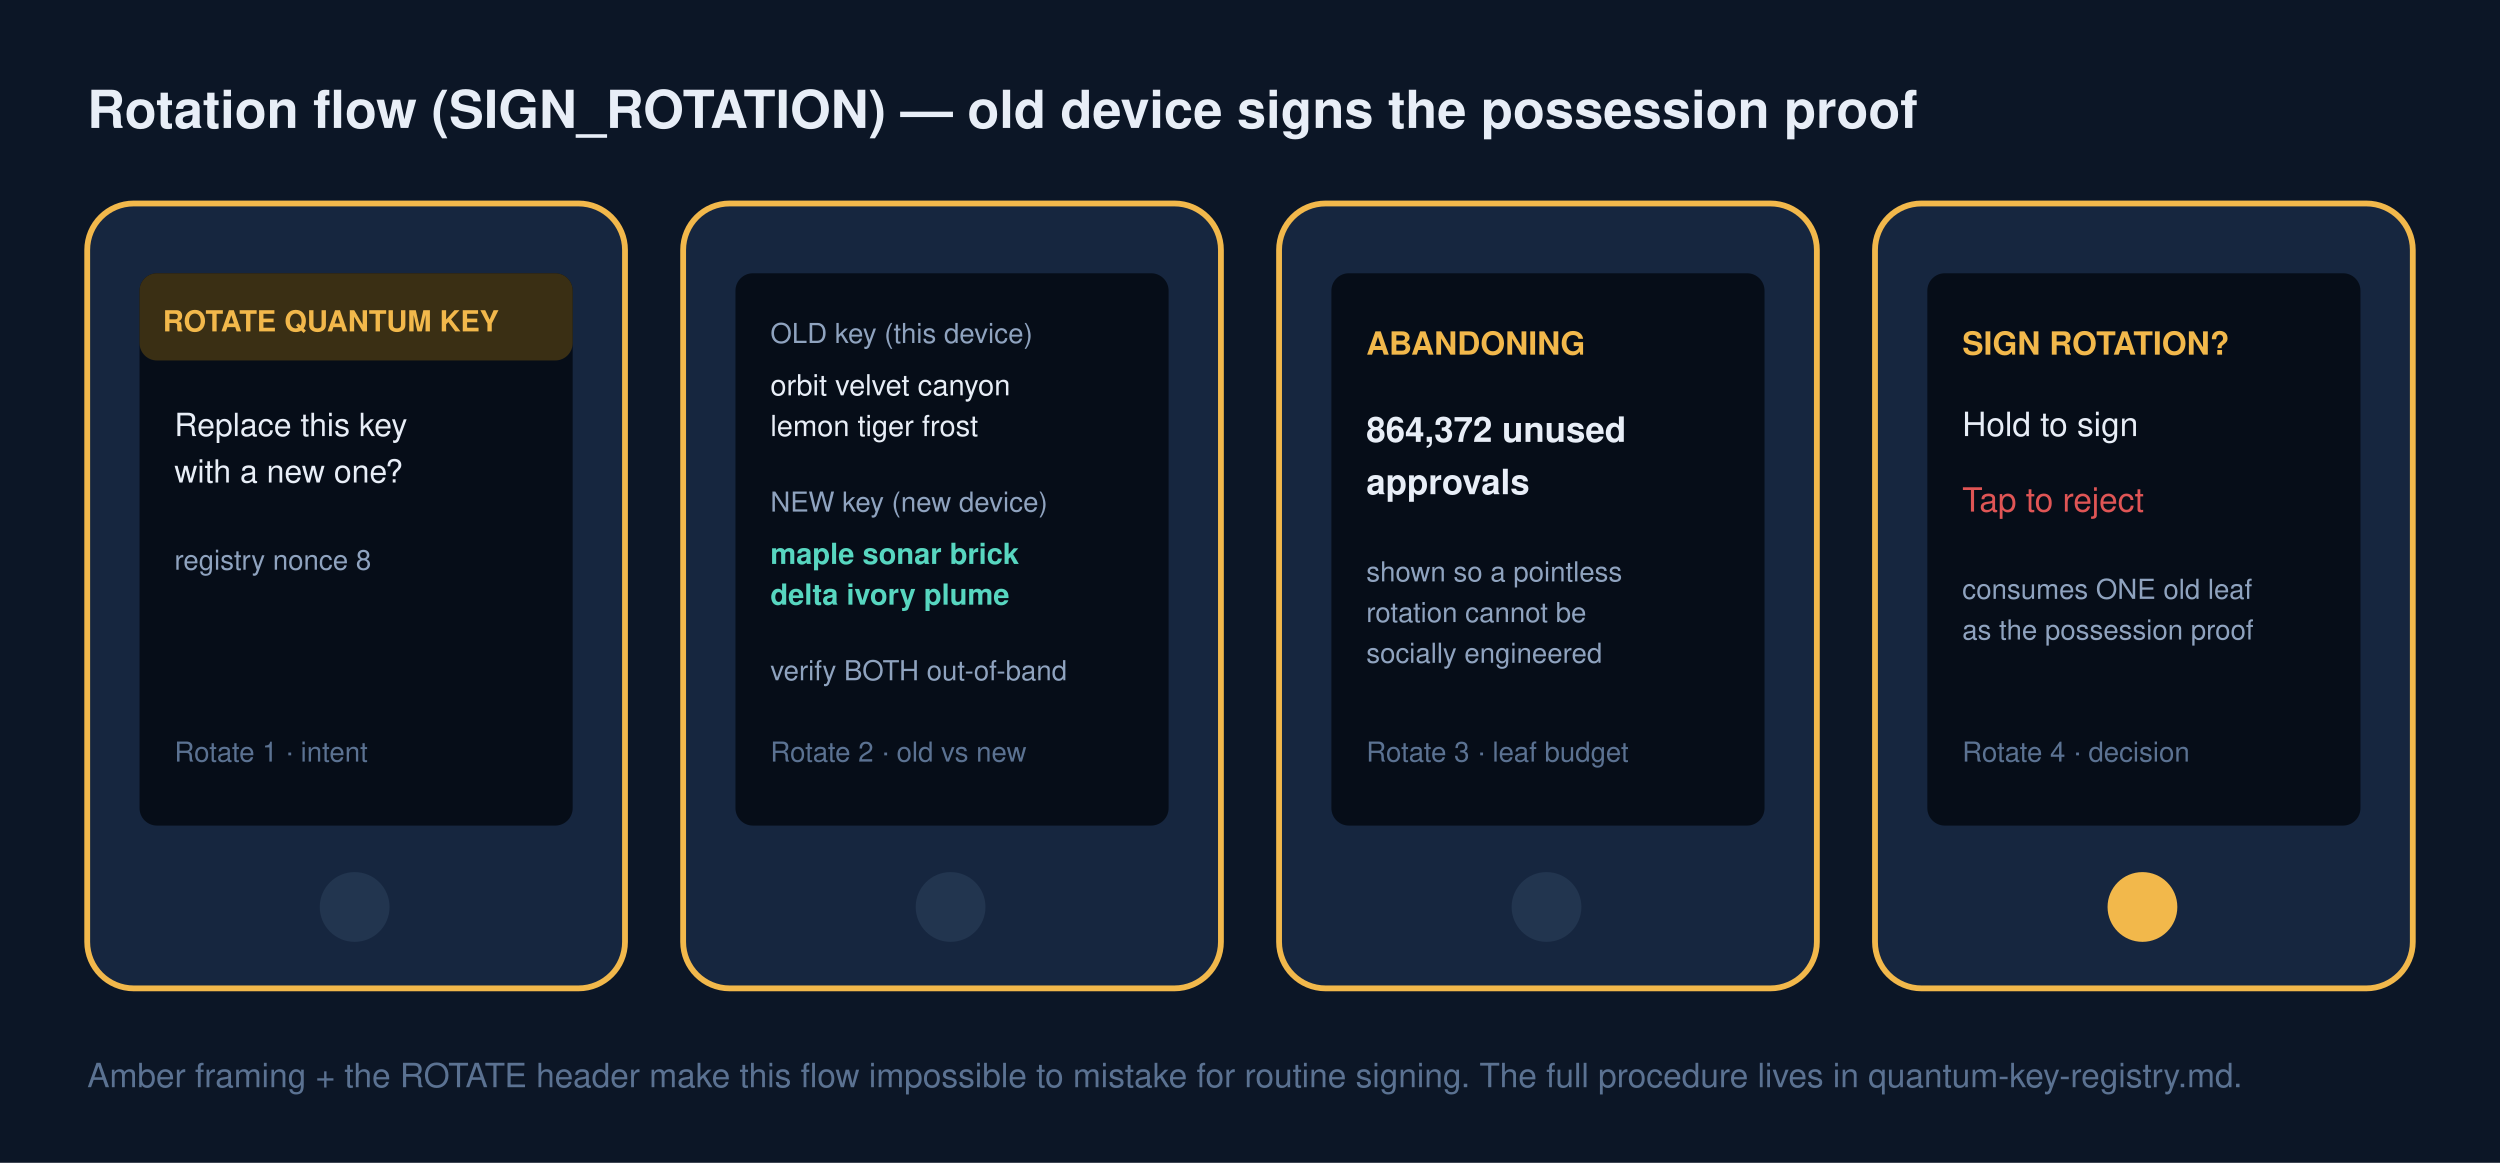
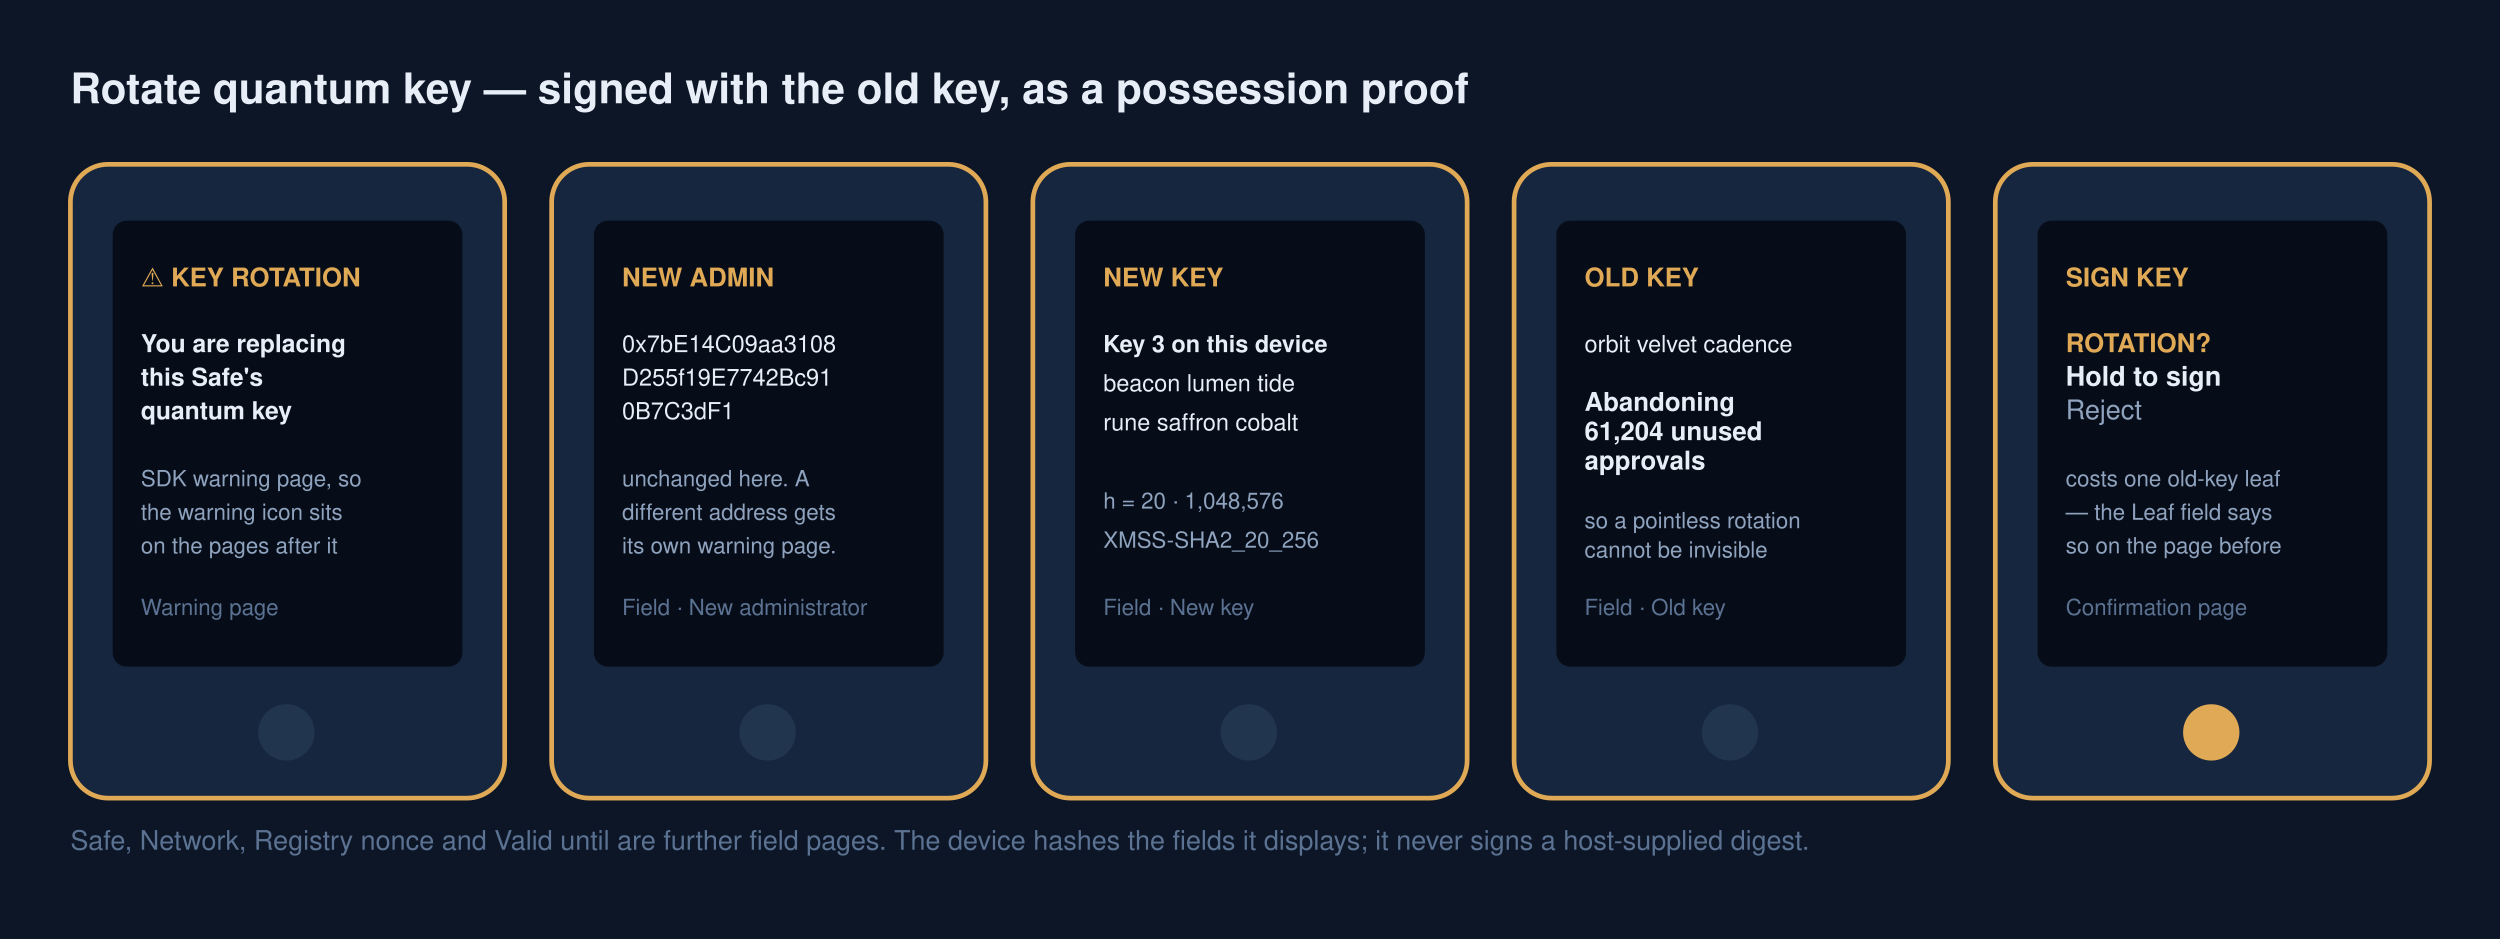
- <svg xmlns="http://www.w3.org/2000/svg" width="860" height="400" viewBox="0 0 860 400" font-family="Segoe UI, Helvetica, Arial, sans-serif">
-   <rect width="860" height="400" fill="#0c1626" />
-   <text x="30" y="44" fill="#e8eef7" font-size="18" font-weight="700">Rotation flow (SIGN_ROTATION) — old device signs the possession proof</text>
+ <svg xmlns="http://www.w3.org/2000/svg" width="1065" height="400" viewBox="0 0 1065 400" font-family="Segoe UI, Helvetica, Arial, sans-serif">
+   <rect width="1065" height="400" fill="#0c1626" />
+   <text x="30" y="44" fill="#e8eef7" font-size="18" font-weight="700">Rotate quantum key — signed with the old key, as a possession proof</text>
  <g>
-     <rect x="30" y="70" width="185" height="270" rx="16" fill="#16263f" stroke="#f2b84b" stroke-width="2" />
+     <rect x="30" y="70" width="185" height="270" rx="16" fill="#16263f" stroke="#e0a955" stroke-width="2" />
    <rect x="48" y="94" width="149" height="190" rx="6" fill="#060d18" />
-     <rect x="48" y="94" width="149" height="30" rx="6" fill="#3a2f14" />
-     <text x="56" y="114" fill="#f2b84b" font-size="10" font-weight="700">ROTATE QUANTUM KEY</text>
-     <text x="60" y="150" fill="#e8eef7" font-size="11">Replace this key</text>
-     <text x="60" y="166" fill="#e8eef7" font-size="11">with a new one?</text>
-     <text x="60" y="196" fill="#8fa3bf" font-size="9.5">registry nonce 8</text>
-     <text x="60" y="262" fill="#5b7292" font-size="9.5">Rotate 1 · intent</text>
+     <text x="60" y="122" fill="#e0a955" font-size="11" font-weight="700">⚠ KEY ROTATION</text>
+     <text x="60" y="150" fill="#e8eef7" font-size="10.5" font-weight="700">You are replacing</text>
+     <text x="60" y="164.286" fill="#e8eef7" font-size="10.5" font-weight="700">this Safe's</text>
+     <text x="60" y="178.571" fill="#e8eef7" font-size="10.5" font-weight="700">quantum key</text>
+     <text x="60" y="207.143" fill="#8fa3bf" font-size="9.5">SDK warning page, so</text>
+     <text x="60" y="221.429" fill="#8fa3bf" font-size="9.5">the warning icon sits</text>
+     <text x="60" y="235.714" fill="#8fa3bf" font-size="9.5">on the pages after it</text>
+     <text x="60" y="262" fill="#5b7292" font-size="9.5">Warning page</text>
    <circle cx="122" cy="312" r="12" fill="#22354f" />
  </g>
  <g>
-     <rect x="235" y="70" width="185" height="270" rx="16" fill="#16263f" stroke="#f2b84b" stroke-width="2" />
+     <rect x="235" y="70" width="185" height="270" rx="16" fill="#16263f" stroke="#e0a955" stroke-width="2" />
    <rect x="253" y="94" width="149" height="190" rx="6" fill="#060d18" />
-     <text x="265" y="118" fill="#8fa3bf" font-size="9.5">OLD key (this device)</text>
-     <text x="265" y="136" fill="#e8eef7" font-size="10">orbit velvet canyon</text>
-     <text x="265" y="150" fill="#e8eef7" font-size="10">lemon tiger frost</text>
-     <text x="265" y="176" fill="#8fa3bf" font-size="9.5">NEW key (new device)</text>
-     <text x="265" y="194" fill="#57d6c0" font-size="10" font-weight="700">maple sonar brick</text>
-     <text x="265" y="208" fill="#57d6c0" font-size="10" font-weight="700">delta ivory plume</text>
-     <text x="265" y="234" fill="#8fa3bf" font-size="9.5">verify BOTH out-of-band</text>
-     <text x="265" y="262" fill="#5b7292" font-size="9.5">Rotate 2 · old vs new</text>
+     <text x="265" y="122" fill="#e0a955" font-size="11" font-weight="700">NEW ADMIN</text>
+     <text x="265" y="150" fill="#e8eef7" font-size="10">0x7bE14C09aa3108</text>
+     <text x="265" y="164.286" fill="#e8eef7" font-size="10">D255f19E7742Bc91</text>
+     <text x="265" y="178.571" fill="#e8eef7" font-size="10">0B7C3dF1</text>
+     <text x="265" y="207.143" fill="#8fa3bf" font-size="9.5">unchanged here. A</text>
+     <text x="265" y="221.429" fill="#8fa3bf" font-size="9.5">different address gets</text>
+     <text x="265" y="235.714" fill="#8fa3bf" font-size="9.5">its own warning page.</text>
+     <text x="265" y="262" fill="#5b7292" font-size="9.5">Field · New administrator</text>
    <circle cx="327" cy="312" r="12" fill="#22354f" />
  </g>
  <g>
-     <rect x="440" y="70" width="185" height="270" rx="16" fill="#16263f" stroke="#f2b84b" stroke-width="2" />
+     <rect x="440" y="70" width="185" height="270" rx="16" fill="#16263f" stroke="#e0a955" stroke-width="2" />
    <rect x="458" y="94" width="149" height="190" rx="6" fill="#060d18" />
-     <text x="470" y="122" fill="#f2b84b" font-size="11" font-weight="700">ABANDONING</text>
-     <text x="470" y="152" fill="#e8eef7" font-size="12" font-weight="700">864,372 unused</text>
-     <text x="470" y="170" fill="#e8eef7" font-size="12" font-weight="700">approvals</text>
-     <text x="470" y="200" fill="#8fa3bf" font-size="9.5">shown so a pointless</text>
-     <text x="470" y="214" fill="#8fa3bf" font-size="9.5">rotation cannot be</text>
-     <text x="470" y="228" fill="#8fa3bf" font-size="9.5">socially engineered</text>
-     <text x="470" y="262" fill="#5b7292" font-size="9.5">Rotate 3 · leaf budget</text>
+     <text x="470" y="122" fill="#e0a955" font-size="11" font-weight="700">NEW KEY</text>
+     <text x="470" y="150" fill="#e8eef7" font-size="10" font-weight="700">Key 3 on this device</text>
+     <text x="470" y="166.667" fill="#e8eef7" font-size="10">beacon lumen tide</text>
+     <text x="470" y="183.333" fill="#e8eef7" font-size="10">rune saffron cobalt</text>
+     <text x="470" y="216.667" fill="#8fa3bf" font-size="9.5">h = 20 · 1,048,576</text>
+     <text x="470" y="233.333" fill="#8fa3bf" font-size="9.5">XMSS-SHA2_20_256</text>
+     <text x="470" y="262" fill="#5b7292" font-size="9.5">Field · New key</text>
    <circle cx="532" cy="312" r="12" fill="#22354f" />
  </g>
  <g>
-     <rect x="645" y="70" width="185" height="270" rx="16" fill="#16263f" stroke="#f2b84b" stroke-width="2" />
+     <rect x="645" y="70" width="185" height="270" rx="16" fill="#16263f" stroke="#e0a955" stroke-width="2" />
    <rect x="663" y="94" width="149" height="190" rx="6" fill="#060d18" />
-     <text x="675" y="122" fill="#f2b84b" font-size="11" font-weight="700">SIGN ROTATION?</text>
-     <text x="675" y="150" fill="#e8eef7" font-size="11.5">Hold to sign</text>
-     <text x="675" y="176" fill="#e05555" font-size="11.5">Tap to reject</text>
-     <text x="675" y="206" fill="#8fa3bf" font-size="9.5">consumes ONE old leaf</text>
-     <text x="675" y="220" fill="#8fa3bf" font-size="9.5">as the possession proof</text>
-     <text x="675" y="262" fill="#5b7292" font-size="9.5">Rotate 4 · decision</text>
-     <circle cx="737" cy="312" r="12" fill="#f2b84b" />
+     <text x="675" y="122" fill="#e0a955" font-size="11" font-weight="700">OLD KEY</text>
+     <text x="675" y="150" fill="#e8eef7" font-size="10">orbit velvet cadence</text>
+     <text x="675" y="175" fill="#e8eef7" font-size="11" font-weight="700">Abandoning</text>
+     <text x="675" y="187.5" fill="#e8eef7" font-size="11" font-weight="700">61,204 unused</text>
+     <text x="675" y="200" fill="#e8eef7" font-size="11" font-weight="700">approvals</text>
+     <text x="675" y="225" fill="#8fa3bf" font-size="9.5">so a pointless rotation</text>
+     <text x="675" y="237.5" fill="#8fa3bf" font-size="9.5">cannot be invisible</text>
+     <text x="675" y="262" fill="#5b7292" font-size="9.5">Field · Old key</text>
+     <circle cx="737" cy="312" r="12" fill="#22354f" />
  </g>
-   <text x="30" y="374" fill="#5b7292" font-size="11.5">Amber framing + the ROTATE header make this flow impossible to mistake for routine signing. The full procedure lives in quantum-key-registry.md.</text>
+   <g>
+     <rect x="850" y="70" width="185" height="270" rx="16" fill="#16263f" stroke="#e0a955" stroke-width="2" />
+     <rect x="868" y="94" width="149" height="190" rx="6" fill="#060d18" />
+     <text x="880" y="122" fill="#e0a955" font-size="11" font-weight="700">SIGN KEY</text>
+     <text x="880" y="150" fill="#e0a955" font-size="11" font-weight="700">ROTATION?</text>
+     <text x="880" y="164.286" fill="#e8eef7" font-size="11.5" font-weight="700">Hold to sign</text>
+     <text x="880" y="178.571" fill="#8fa3bf" font-size="11.5">Reject</text>
+     <text x="880" y="207.143" fill="#8fa3bf" font-size="9.5">costs one old-key leaf</text>
+     <text x="880" y="221.429" fill="#8fa3bf" font-size="9.5">— the Leaf field says</text>
+     <text x="880" y="235.714" fill="#8fa3bf" font-size="9.5">so on the page before</text>
+     <text x="880" y="262" fill="#5b7292" font-size="9.5">Confirmation page</text>
+     <circle cx="942" cy="312" r="12" fill="#e0a955" />
+   </g>
+   <text x="30" y="362" fill="#5b7292" font-size="11.5">Safe, Network, Registry nonce and Valid until are further field pages. The device hashes the fields it displays; it never signs a host-supplied digest.</text>
</svg>
